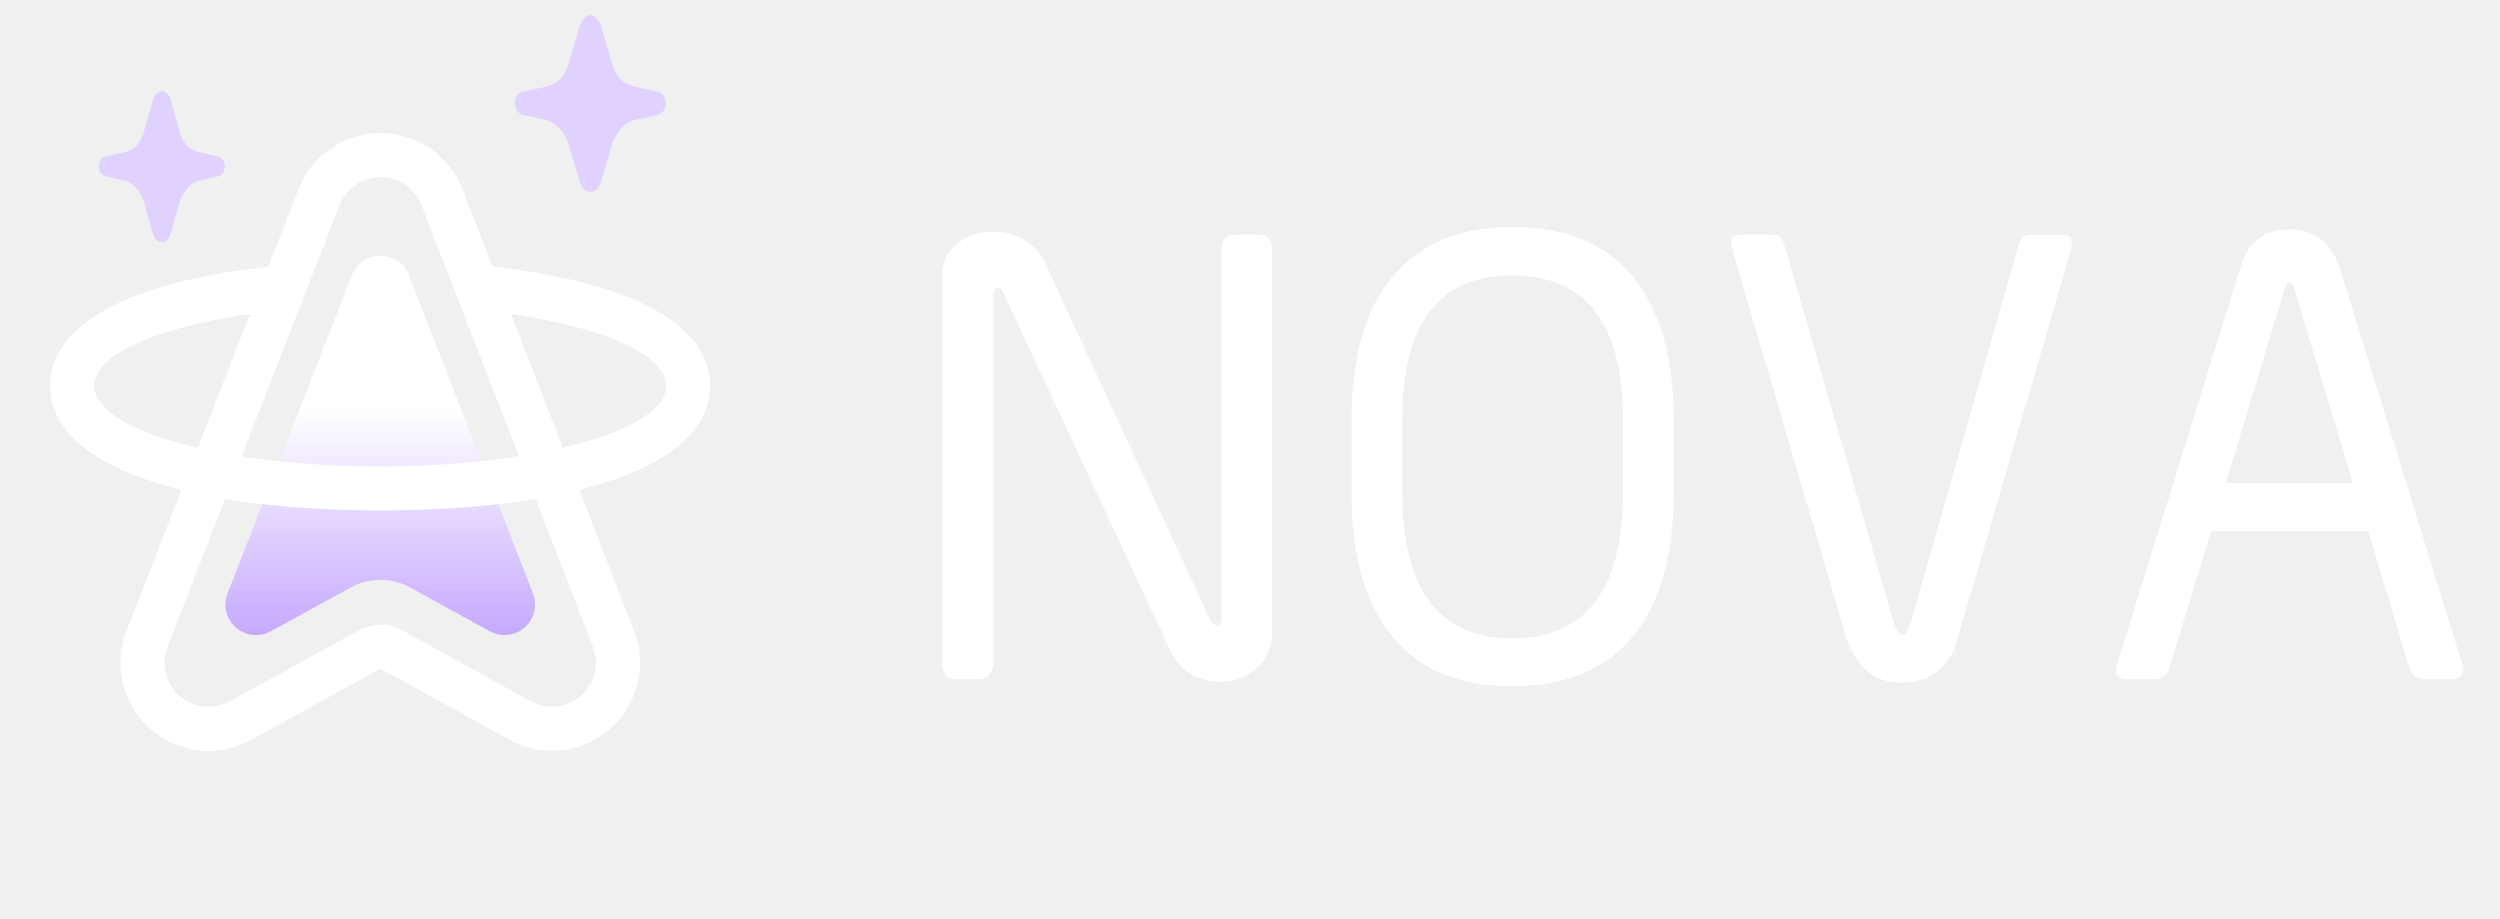
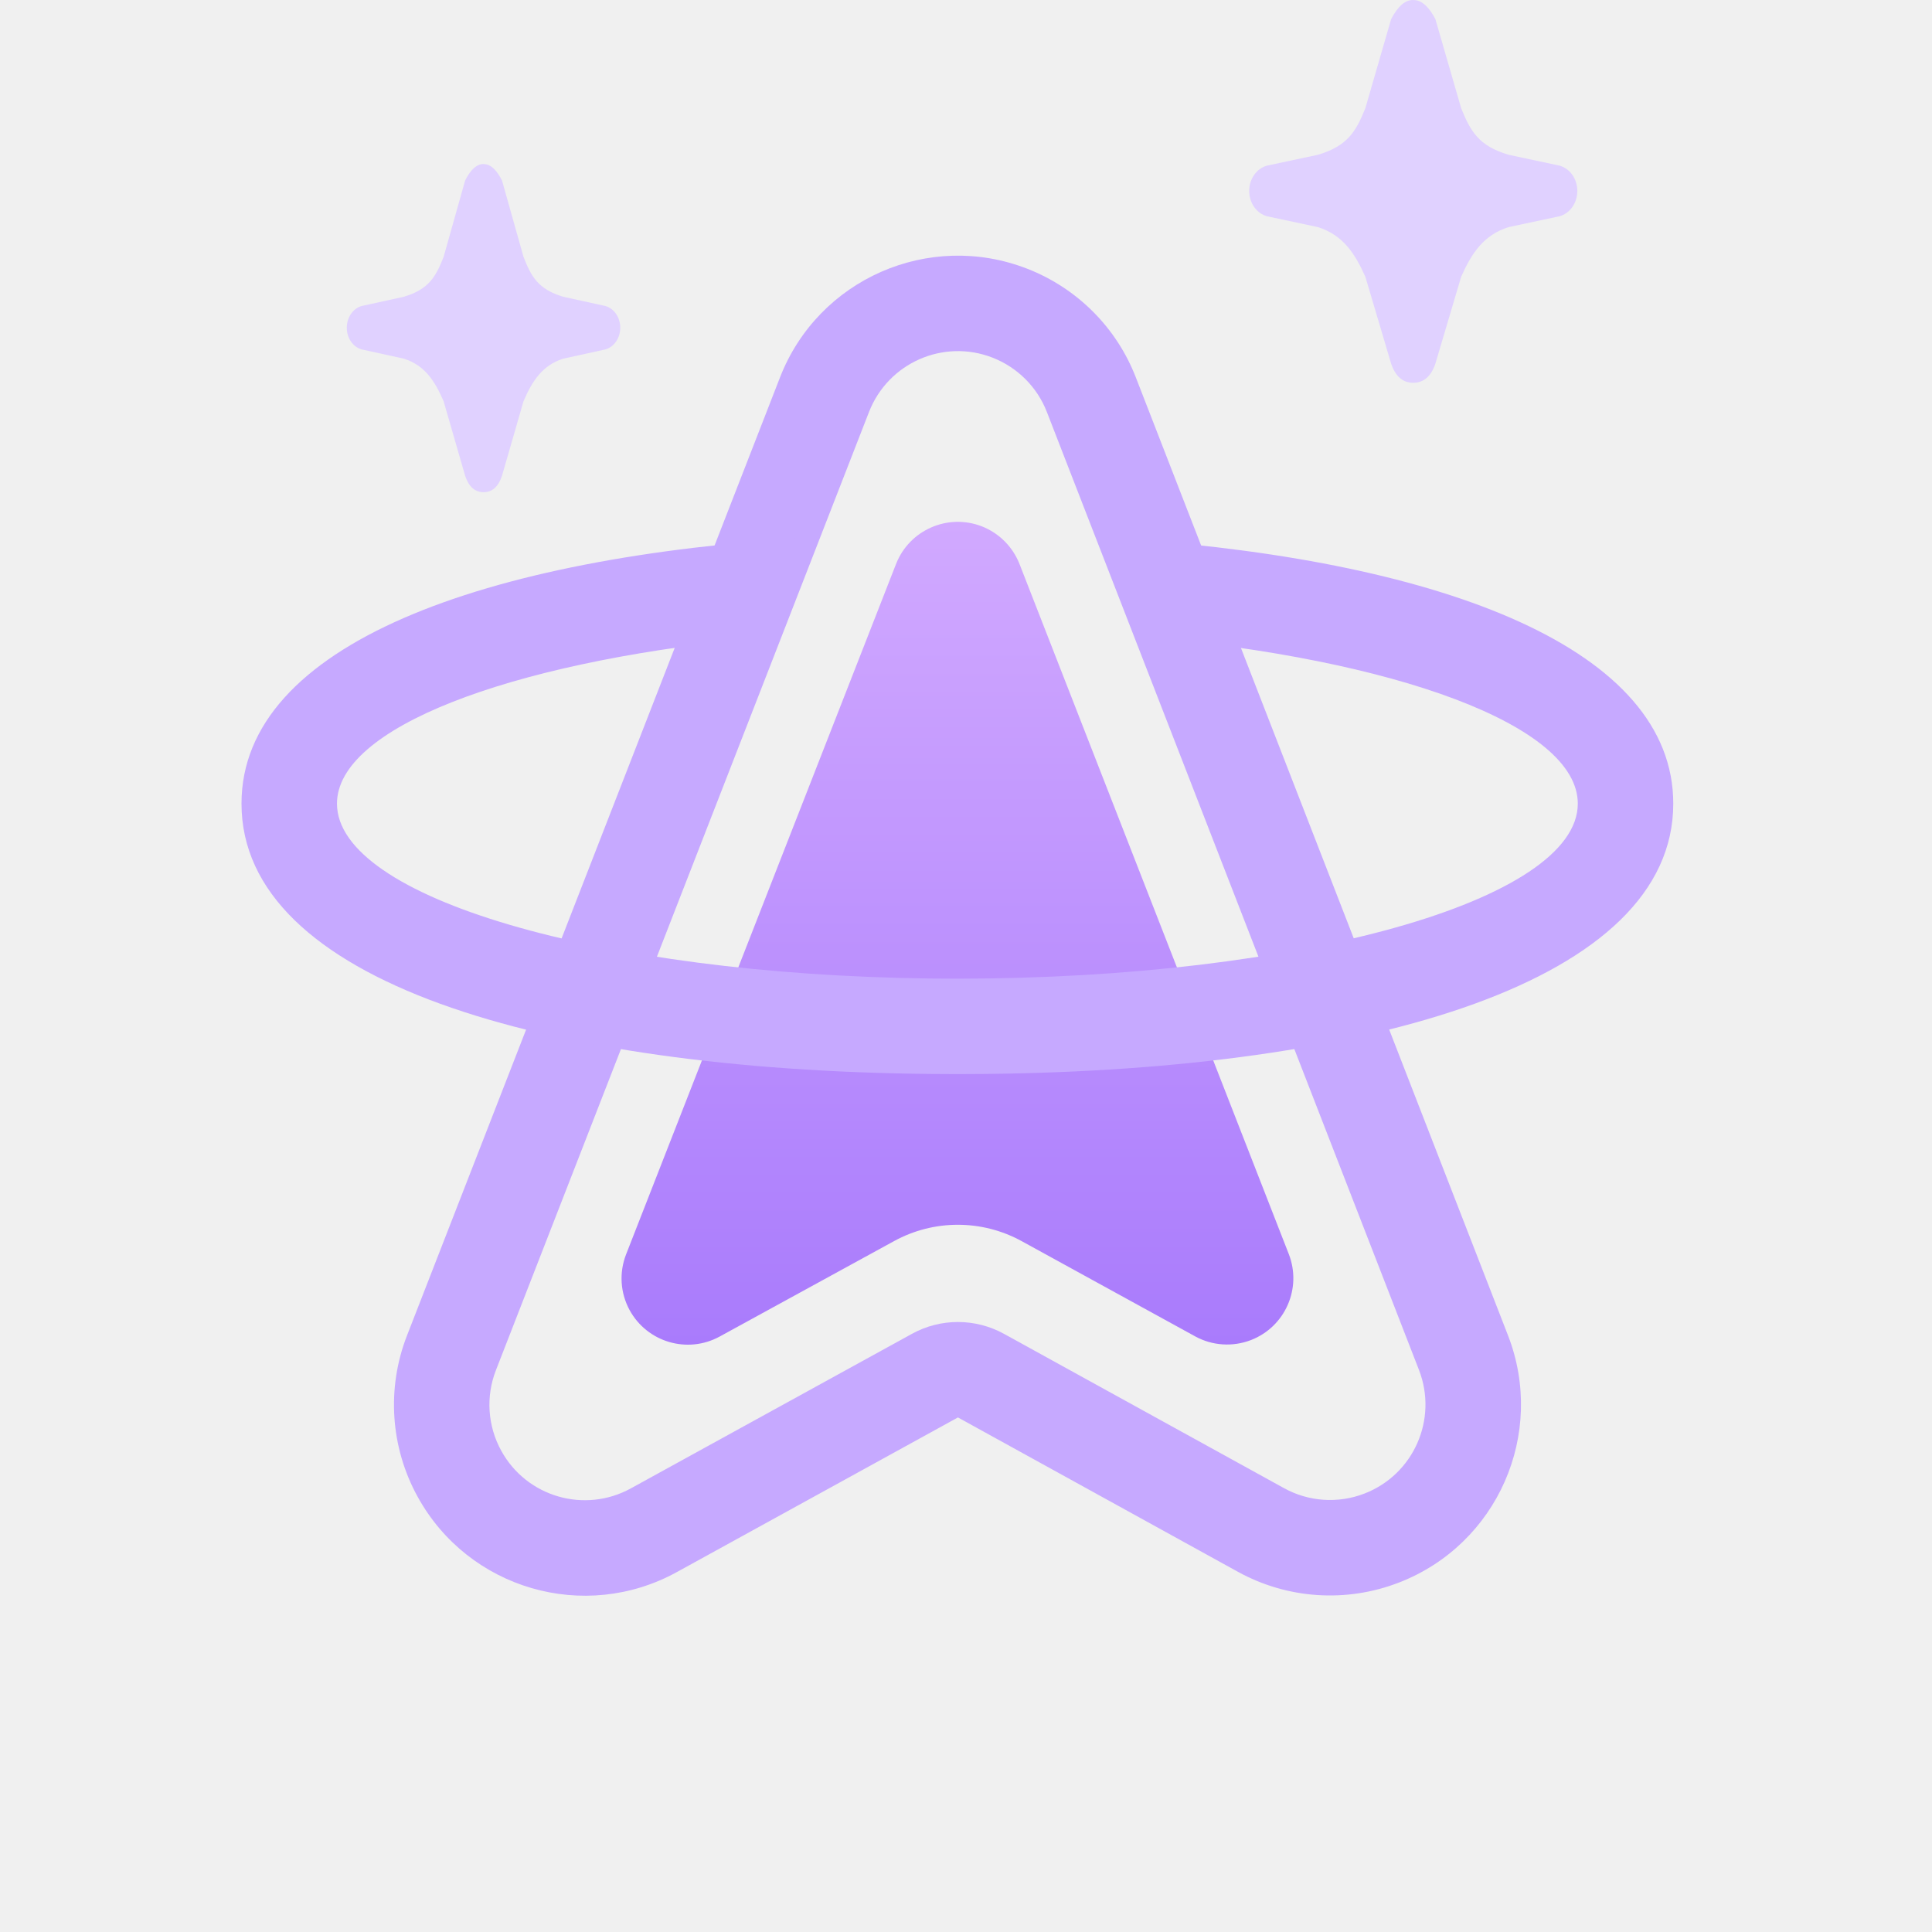
- <svg xmlns="http://www.w3.org/2000/svg" width="98" height="36" viewBox="0 0 98 36" fill="none">
-   <path fill-rule="evenodd" clip-rule="evenodd" d="M64.001 10.838C62.93 9.542 61.352 8.897 59.283 8.897C57.23 8.897 55.66 9.55 54.589 10.838C53.518 12.126 52.979 14.01 52.979 16.482V19.291C52.979 21.779 53.518 23.671 54.589 24.96C55.66 26.256 57.214 26.9 59.283 26.9C61.352 26.9 62.93 26.248 64.001 24.96C65.072 23.671 65.611 21.779 65.611 19.291V16.482C65.611 14.01 65.072 12.126 64.001 10.838ZM59.283 10.797C62.173 10.797 63.623 12.69 63.623 16.482V19.291C63.623 23.116 62.157 25.024 59.283 25.024C56.409 25.024 54.968 23.108 54.968 19.291V16.482C54.968 12.69 56.392 10.797 59.283 10.797ZM39.123 11.289C39.227 11.289 39.324 11.418 39.421 11.683L45.861 25.467C46.232 26.304 46.916 26.723 47.923 26.723C48.406 26.723 48.849 26.546 49.259 26.191C49.67 25.837 49.871 25.354 49.871 24.734V9.775C49.871 9.638 49.839 9.501 49.758 9.381C49.678 9.26 49.533 9.195 49.316 9.195H48.478C48.237 9.195 48.076 9.26 47.995 9.381C47.923 9.501 47.882 9.638 47.882 9.775V24.187C47.882 24.404 47.818 24.509 47.697 24.509C47.576 24.509 47.472 24.396 47.375 24.163L40.95 10.266C40.765 9.904 40.499 9.622 40.153 9.405C39.807 9.187 39.388 9.083 38.889 9.083C38.39 9.083 37.947 9.236 37.545 9.534C37.142 9.839 36.941 10.266 36.941 10.822V26.038C36.941 26.167 36.973 26.296 37.045 26.425C37.11 26.562 37.263 26.626 37.496 26.626H38.309C38.559 26.626 38.72 26.554 38.809 26.425C38.897 26.288 38.938 26.159 38.938 26.038V11.659C38.938 11.562 38.946 11.482 38.97 11.401C38.994 11.329 39.042 11.289 39.123 11.289ZM74.556 24.879C74.693 24.879 74.822 24.694 74.926 24.323L79.081 9.759C79.145 9.558 79.201 9.413 79.258 9.332C79.314 9.252 79.451 9.203 79.66 9.203H80.731C81.037 9.203 81.198 9.268 81.214 9.405C81.23 9.533 81.198 9.743 81.118 10.017L76.754 24.976C76.633 25.515 76.376 25.95 75.989 26.272C75.603 26.594 75.12 26.755 74.548 26.755C73.976 26.755 73.517 26.602 73.171 26.288C72.825 25.982 72.559 25.547 72.374 24.992L67.97 10.008C67.89 9.727 67.857 9.525 67.865 9.397C67.865 9.268 68.034 9.195 68.341 9.195H69.427C69.629 9.195 69.757 9.236 69.822 9.324C69.886 9.413 69.935 9.542 69.983 9.727L74.202 24.291C74.25 24.46 74.298 24.597 74.355 24.71C74.411 24.815 74.475 24.871 74.548 24.871L74.556 24.879ZM90.948 9.356C90.618 9.115 90.224 8.994 89.757 8.994C88.766 8.994 88.122 9.477 87.832 10.451L83.01 25.974C82.873 26.409 82.986 26.626 83.356 26.626H84.467C84.588 26.626 84.709 26.594 84.813 26.521C84.926 26.449 84.998 26.328 85.047 26.159L86.673 20.821H92.84L94.442 26.159C94.483 26.328 94.571 26.449 94.684 26.521C94.805 26.594 94.925 26.626 95.046 26.626H96.133C96.503 26.626 96.624 26.409 96.503 25.974L91.705 10.459C91.528 9.96 91.278 9.598 90.948 9.356ZM92.236 18.937H87.253L89.596 11.192C89.628 11.12 89.676 11.079 89.757 11.079C89.813 11.079 89.861 11.111 89.893 11.192L92.236 18.937Z" fill="white" />
-   <path fill-rule="evenodd" clip-rule="evenodd" d="M4.96 24.73L11.701 7.418C12.392 5.642 14.391 4.764 16.167 5.455C17.068 5.806 17.78 6.519 18.131 7.42L24.854 24.729C25.544 26.505 24.663 28.503 22.887 29.193C21.935 29.563 20.868 29.492 19.974 28.999L14.916 26.212L9.836 29.005C8.167 29.922 6.07 29.313 5.152 27.644C4.66 26.749 4.59 25.682 4.96 24.73ZM16.522 8.045C16.347 7.594 15.991 7.237 15.54 7.062C14.653 6.716 13.653 7.156 13.308 8.043L6.567 25.356C6.382 25.832 6.417 26.365 6.663 26.813C7.122 27.648 8.17 27.952 9.005 27.493L14.085 24.7C14.603 24.415 15.23 24.416 15.748 24.701L20.806 27.488C21.253 27.735 21.787 27.77 22.263 27.585C23.151 27.241 23.591 26.241 23.246 25.353L16.522 8.045Z" fill="white" />
-   <path fill-rule="evenodd" clip-rule="evenodd" d="M16.028 10.791L20.893 23.26C21.134 23.877 20.829 24.571 20.213 24.811C19.883 24.94 19.512 24.916 19.201 24.746L16.065 23.025C15.348 22.631 14.479 22.631 13.762 23.023L10.61 24.749C10.03 25.067 9.302 24.854 8.984 24.273C8.814 23.962 8.79 23.592 8.919 23.262L13.797 10.79C14.038 10.174 14.733 9.87 15.349 10.111C15.66 10.233 15.907 10.479 16.028 10.791Z" fill="url(#paint0_linear_8875_62260)" />
-   <path d="M12.291 10.309L11.557 12.103L11.09 12.147C6.777 12.587 3.695 13.753 3.695 15.121C3.695 16.82 8.443 18.205 14.399 18.28L14.905 18.283C21.097 18.283 26.116 16.867 26.116 15.121C26.116 13.704 22.812 12.505 18.26 12.103L17.527 10.309L18.04 10.343C23.724 10.753 27.84 12.332 27.84 15.121C27.84 18.325 22.411 19.931 15.414 20.005L14.905 20.008L14.397 20.005C7.399 19.931 1.97 18.325 1.97 15.121C1.97 12.247 6.34 10.658 12.291 10.309Z" fill="white" />
-   <path fill-rule="evenodd" clip-rule="evenodd" d="M22.742 7.17L22.277 5.6C22.087 5.175 21.869 4.844 21.417 4.704L20.502 4.508C20.312 4.457 20.177 4.268 20.177 4.05C20.177 3.832 20.312 3.642 20.502 3.591L21.417 3.396C21.959 3.239 22.109 2.969 22.277 2.555L22.742 0.946C22.864 0.712 22.998 0.596 23.142 0.6L23.203 0.605C23.324 0.632 23.437 0.745 23.542 0.946L24.007 2.555C24.175 2.969 24.325 3.239 24.867 3.396L25.782 3.591C25.972 3.642 26.106 3.832 26.106 4.05C26.106 4.268 25.972 4.457 25.782 4.508L24.867 4.704C24.415 4.844 24.197 5.175 24.007 5.6L23.542 7.17C23.463 7.401 23.33 7.517 23.142 7.517C22.954 7.517 22.82 7.401 22.742 7.17Z" fill="#E0D1FF" />
-   <path fill-rule="evenodd" clip-rule="evenodd" d="M6.01 9.196L5.622 7.851C5.464 7.486 5.283 7.202 4.906 7.082L4.143 6.915C3.985 6.871 3.873 6.709 3.873 6.522C3.873 6.335 3.985 6.173 4.143 6.129L4.906 5.962C5.357 5.826 5.483 5.596 5.622 5.24L6.01 3.862C6.112 3.66 6.223 3.561 6.343 3.565L6.394 3.569C6.495 3.592 6.589 3.689 6.677 3.862L7.065 5.24C7.204 5.596 7.329 5.826 7.781 5.962L8.543 6.129C8.702 6.173 8.814 6.335 8.814 6.522C8.814 6.709 8.702 6.871 8.543 6.915L7.781 7.082C7.404 7.202 7.222 7.486 7.065 7.851L6.677 9.196C6.611 9.394 6.5 9.493 6.343 9.493C6.187 9.493 6.076 9.394 6.01 9.196Z" fill="#E0D1FF" />
+ <svg xmlns="http://www.w3.org/2000/svg" width="24" height="24" viewBox="0 0 24 24" fill="none">
+   <path fill-rule="evenodd" clip-rule="evenodd" d="M5.056 16.59L9.69 4.687C10.165 3.467 11.54 2.863 12.76 3.338C13.38 3.579 13.87 4.069 14.11 4.689L18.733 16.589C19.207 17.81 18.602 19.184 17.381 19.658C16.726 19.913 15.992 19.864 15.377 19.525L11.9 17.608L8.408 19.529C7.261 20.16 5.819 19.741 5.188 18.593C4.849 17.978 4.801 17.244 5.056 16.59ZM13.005 5.119C12.885 4.809 12.64 4.564 12.33 4.443C11.72 4.205 11.033 4.507 10.795 5.118L6.161 17.02C6.033 17.347 6.057 17.714 6.227 18.022C6.542 18.596 7.263 18.805 7.837 18.489L11.329 16.569C11.685 16.373 12.117 16.374 12.473 16.57L15.95 18.486C16.257 18.656 16.624 18.68 16.951 18.553C17.562 18.316 17.864 17.629 17.627 17.018L13.005 5.119Z" fill="#C6A9FF" />
+   <path fill-rule="evenodd" clip-rule="evenodd" d="M12.665 7.007L16.01 15.579C16.175 16.003 15.966 16.48 15.542 16.646C15.315 16.734 15.06 16.718 14.847 16.601L12.69 15.417C12.197 15.147 11.6 15.147 11.107 15.417L8.94 16.603C8.541 16.821 8.041 16.675 7.822 16.276C7.705 16.062 7.689 15.808 7.778 15.581L11.131 7.006C11.297 6.583 11.774 6.374 12.198 6.539C12.412 6.623 12.581 6.793 12.665 7.007Z" fill="url(#paint0_linear_13057_98797)" />
+   <path d="M10.095 6.675L9.591 7.908L9.27 7.939C6.305 8.241 4.186 9.043 4.186 9.983C4.186 11.151 7.45 12.104 11.545 12.155L11.893 12.157C16.15 12.157 19.6 11.184 19.6 9.983C19.6 9.009 17.329 8.185 14.199 7.909L13.695 6.675L14.048 6.698C17.956 6.98 20.786 8.066 20.786 9.983C20.786 12.186 17.053 13.29 12.243 13.341L11.893 13.343L11.543 13.341C6.733 13.29 3 12.186 3 9.983C3 8.008 6.004 6.915 10.095 6.675Z" fill="#C6A9FF" />
+   <path fill-rule="evenodd" clip-rule="evenodd" d="M17.281 4.517L16.961 3.438C16.83 3.146 16.681 2.918 16.37 2.821L15.741 2.687C15.61 2.652 15.518 2.522 15.518 2.372C15.518 2.222 15.61 2.092 15.741 2.057L16.37 1.923C16.742 1.814 16.846 1.629 16.961 1.344L17.281 0.238C17.365 0.077 17.456 -0.002 17.556 5.62537e-05L17.598 0.004C17.681 0.022 17.759 0.1 17.831 0.238L18.151 1.344C18.266 1.629 18.369 1.814 18.742 1.923L19.371 2.057C19.502 2.092 19.594 2.222 19.594 2.372C19.594 2.522 19.502 2.652 19.371 2.687L18.742 2.821C18.43 2.918 18.281 3.146 18.151 3.438L17.831 4.517C17.777 4.676 17.685 4.755 17.556 4.755C17.426 4.755 17.335 4.676 17.281 4.517Z" fill="#E0D1FF" />
+   <path fill-rule="evenodd" clip-rule="evenodd" d="M5.778 5.91L5.511 4.985C5.402 4.734 5.278 4.539 5.018 4.456L4.494 4.341C4.385 4.311 4.308 4.2 4.308 4.071C4.308 3.943 4.385 3.831 4.494 3.801L5.018 3.686C5.329 3.593 5.415 3.435 5.511 3.19L5.778 2.242C5.848 2.104 5.924 2.036 6.007 2.038L6.042 2.042C6.111 2.057 6.176 2.124 6.236 2.242L6.503 3.19C6.598 3.435 6.685 3.593 6.995 3.686L7.519 3.801C7.628 3.831 7.705 3.943 7.705 4.071C7.705 4.2 7.628 4.311 7.519 4.341L6.995 4.456C6.736 4.539 6.611 4.734 6.503 4.985L6.236 5.91C6.191 6.046 6.115 6.114 6.007 6.114C5.899 6.114 5.823 6.046 5.778 5.91Z" fill="#E0D1FF" />
  <defs>
-     <linearGradient id="paint0_linear_8875_62260" x1="8.837" y1="10.028" x2="8.837" y2="24.896" gradientUnits="userSpaceOnUse">
-       <stop offset="0.4" stop-color="white" />
-       <stop offset="1" stop-color="#C6A9FF" />
+     <linearGradient id="paint0_linear_13057_98797" x1="7.721" y1="6.482" x2="7.721" y2="16.704" gradientUnits="userSpaceOnUse">
+       <stop stop-color="#D1A9FF" />
+       <stop offset="1" stop-color="#A97BFC" />
    </linearGradient>
  </defs>
</svg>
